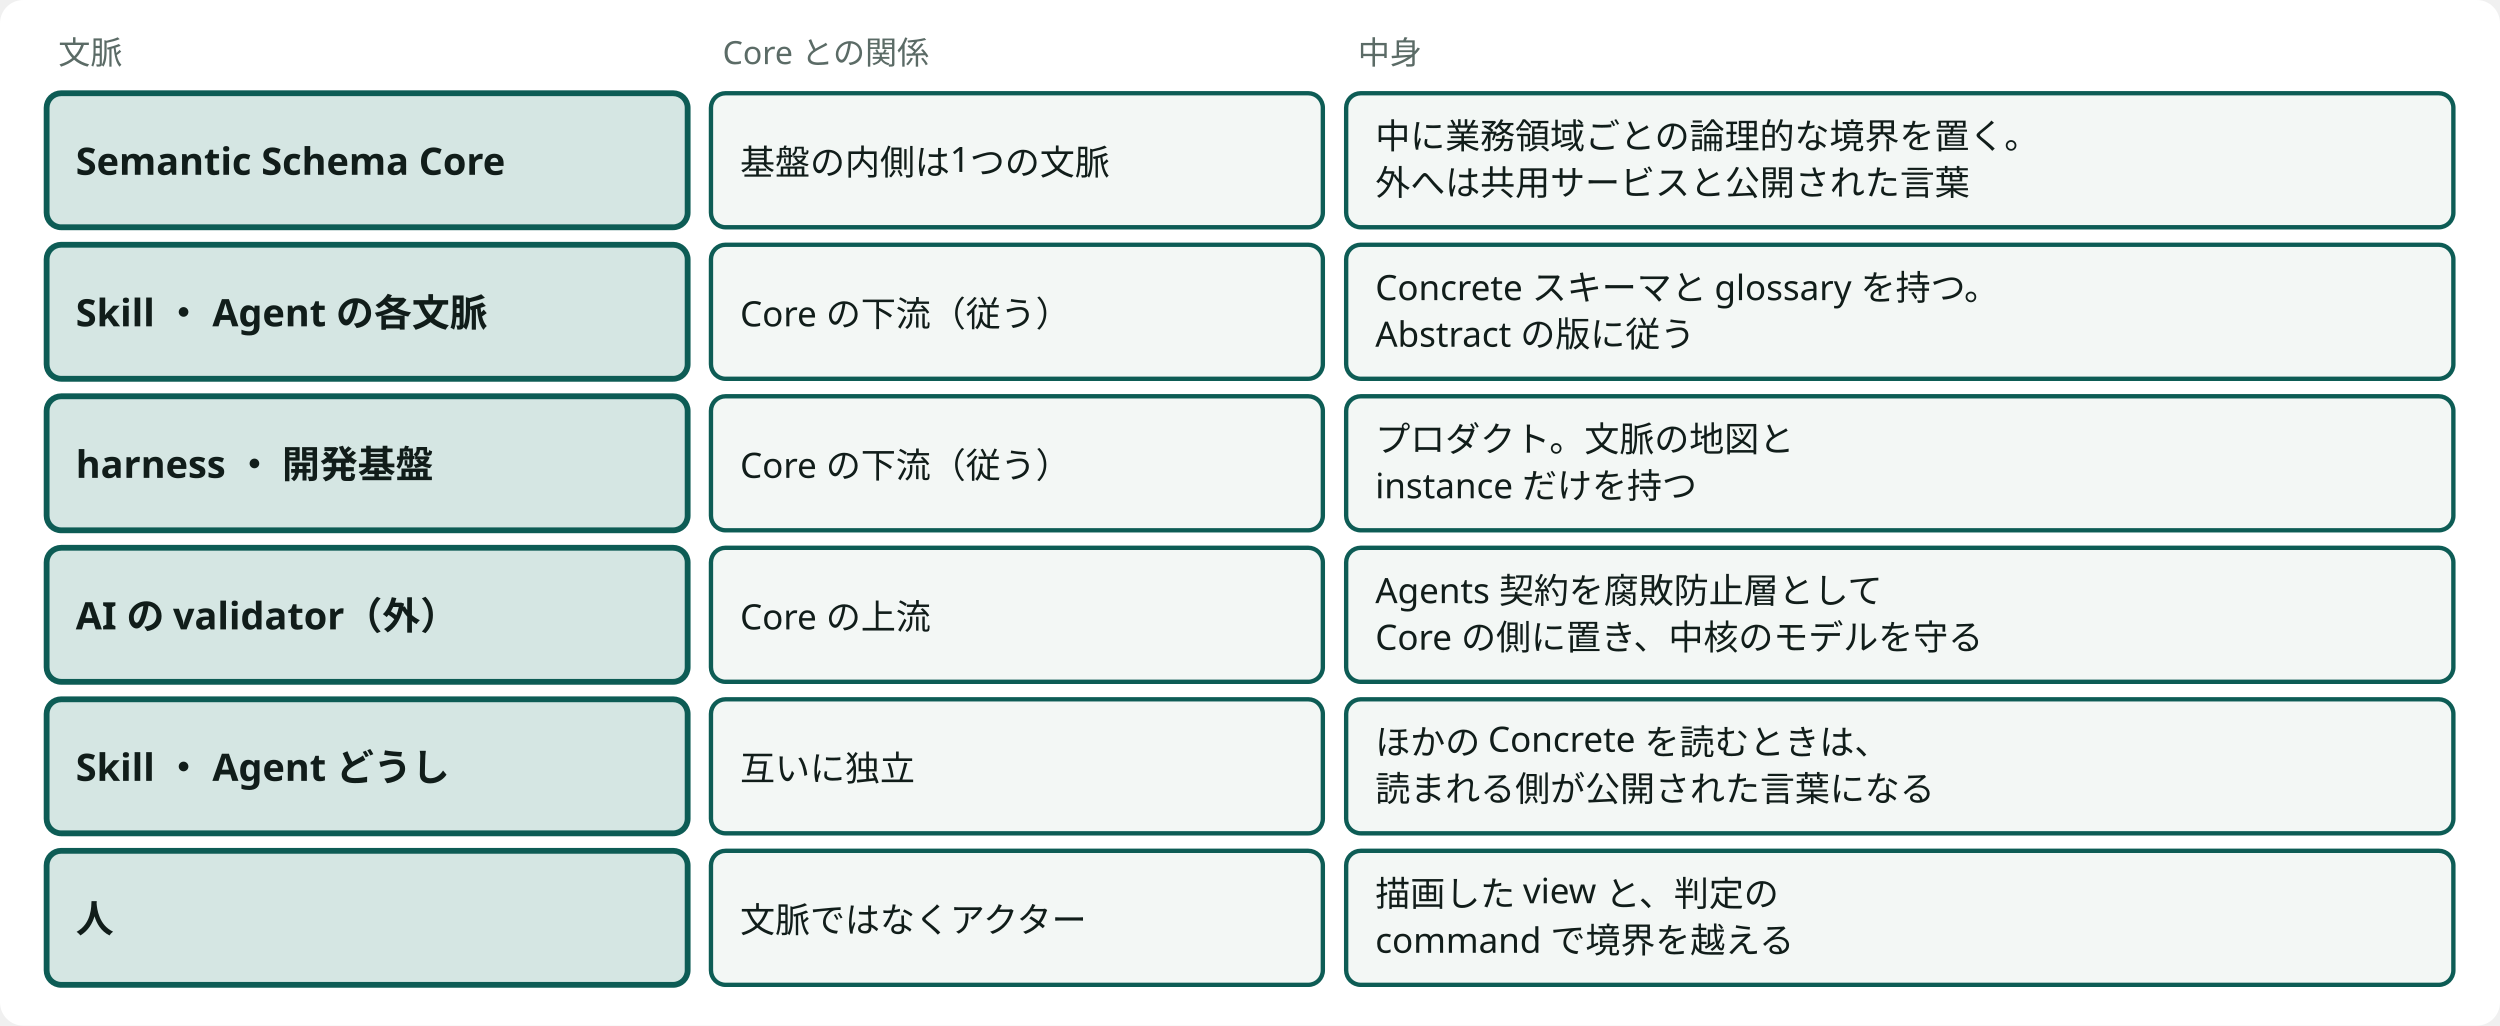
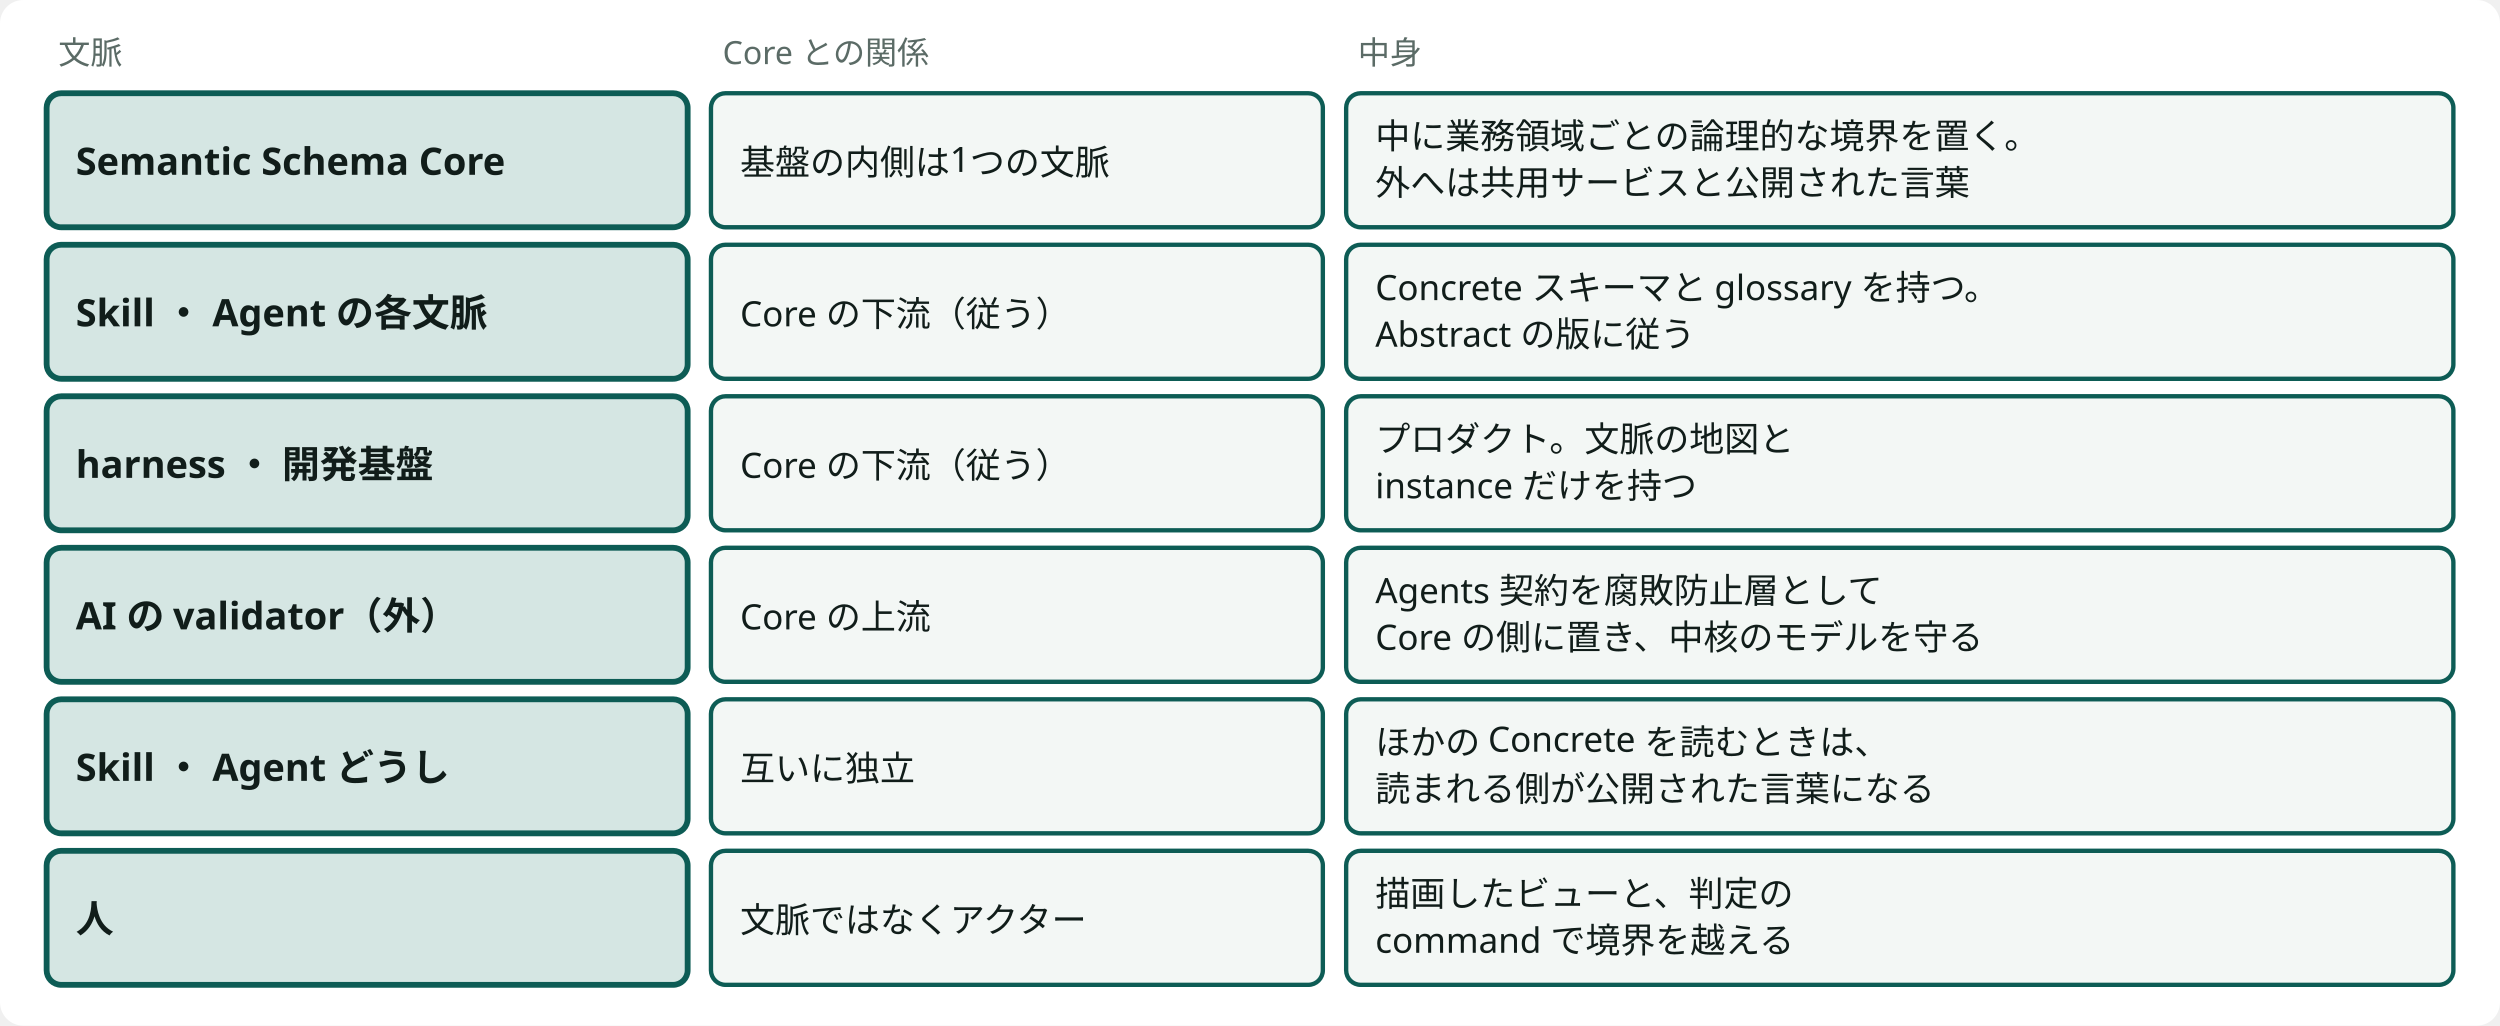
<svg viewBox="0 0 858 352" style="min-width:858px" role="img" aria-label="文脈の地図：Semantic Schema Core と、まわりの文脈との関係" class="dsvg">
  <style data-dsvg="dark">.dsvg .canvas{fill:var(--dsvg-area-fill,#FFFFFF)}.dsvg .note{fill:var(--dsvg-ink-soft,#5B6B66);font-size:11px}.dsvg .box.focus{fill:var(--dsvg-accent-bg,#D5E6E3);stroke:var(--dsvg-accent,#0D5C55)}.dsvg .title{fill:var(--dsvg-ink,#111D1A);font-size:13px;font-weight:700}.dsvg .box{fill:var(--dsvg-box-fill,#F3F7F5);stroke:var(--dsvg-accent,#0D5C55)}.dsvg .label{fill:var(--dsvg-ink,#111D1A);font-size:12px}@media (prefers-color-scheme:dark){:root:not([data-theme="light"]) .dsvg,.dsvg:root:not([data-theme="light"]){--dsvg-area-fill:#22302D;--dsvg-ink-soft:#9DADA8;--dsvg-accent-bg:#173330;--dsvg-accent:#6CC9B8;--dsvg-ink:#E6EEEB;--dsvg-box-fill:#16211E}}:root[data-theme="dark"] .dsvg{--dsvg-area-fill:#22302D;--dsvg-ink-soft:#9DADA8;--dsvg-accent-bg:#173330;--dsvg-accent:#6CC9B8;--dsvg-ink:#E6EEEB;--dsvg-box-fill:#16211E}</style>
  <rect data-dsvg="canvas" class="canvas" x="0.0" y="0.0" width="858.0" height="352.0" fill="#FFFFFF" rx="8" />
  <text class="note" x="20" y="22" font-family="Noto Sans JP, Hiragino Kaku Gothic ProN, sans-serif" font-size="11" fill="#5B6B66">文脈</text>
  <text class="note" x="248" y="22" font-family="Noto Sans JP, Hiragino Kaku Gothic ProN, sans-serif" font-size="11" fill="#5B6B66">Core との関係</text>
  <text class="note" x="466" y="22" font-family="Noto Sans JP, Hiragino Kaku Gothic ProN, sans-serif" font-size="11" fill="#5B6B66">中身</text>
  <rect class="box focus" x="16" y="32" width="220" height="46" fill="#D5E6E3" stroke="#0D5C55" stroke-width="2" rx="5" />
  <text class="title" x="26" y="60" font-family="Noto Sans JP, Hiragino Kaku Gothic ProN, sans-serif" font-size="13" font-weight="700" fill="#111D1A">Semantic Schema Core</text>
  <rect class="box" x="244" y="32" width="210" height="46" fill="#F3F7F5" stroke="#0D5C55" stroke-width="1.5" rx="5" />
  <text class="label" x="254" y="60" font-family="Noto Sans JP, Hiragino Kaku Gothic ProN, sans-serif" font-size="12" fill="#111D1A">基盤の内側は1つの文脈</text>
  <rect class="box" x="462" y="32" width="380" height="46" fill="#F3F7F5" stroke="#0D5C55" stroke-width="1.5" rx="5" />
  <text class="label" x="472" y="51" font-family="Noto Sans JP, Hiragino Kaku Gothic ProN, sans-serif" font-size="12" fill="#111D1A">中に業務領域ごとの論理的な境界を置く。</text>
  <text class="label" x="472" y="67" font-family="Noto Sans JP, Hiragino Kaku Gothic ProN, sans-serif" font-size="12" fill="#111D1A">外へは共用サービスと公開された言葉</text>
  <rect class="box focus" x="16" y="84" width="220" height="46" fill="#D5E6E3" stroke="#0D5C55" stroke-width="2" rx="5" />
  <text class="title" x="26" y="112" font-family="Noto Sans JP, Hiragino Kaku Gothic ProN, sans-serif" font-size="13" font-weight="700" fill="#111D1A">Skill ・ Agent の各文脈</text>
  <rect class="box" x="244" y="84" width="210" height="46" fill="#F3F7F5" stroke="#0D5C55" stroke-width="1.5" rx="5" />
  <text class="label" x="254" y="112" font-family="Noto Sans JP, Hiragino Kaku Gothic ProN, sans-serif" font-size="12" fill="#111D1A">Core の下流（従う）</text>
  <rect class="box" x="462" y="84" width="380" height="46" fill="#F3F7F5" stroke="#0D5C55" stroke-width="1.5" rx="5" />
  <text class="label" x="472" y="103" font-family="Noto Sans JP, Hiragino Kaku Gothic ProN, sans-serif" font-size="12" fill="#111D1A">Concrete スキーマと glossary を持つ。</text>
  <text class="label" x="472" y="119" font-family="Noto Sans JP, Hiragino Kaku Gothic ProN, sans-serif" font-size="12" fill="#111D1A">Abstract の版に従う</text>
  <rect class="box focus" x="16" y="136" width="220" height="46" fill="#D5E6E3" stroke="#0D5C55" stroke-width="2" rx="5" />
  <text class="title" x="26" y="164" font-family="Noto Sans JP, Hiragino Kaku Gothic ProN, sans-serif" font-size="13" font-weight="700" fill="#111D1A">harness ・ 開発基盤</text>
  <rect class="box" x="244" y="136" width="210" height="46" fill="#F3F7F5" stroke="#0D5C55" stroke-width="1.5" rx="5" />
  <text class="label" x="254" y="164" font-family="Noto Sans JP, Hiragino Kaku Gothic ProN, sans-serif" font-size="12" fill="#111D1A">Core の下流（従う）</text>
  <rect class="box" x="462" y="136" width="380" height="46" fill="#F3F7F5" stroke="#0D5C55" stroke-width="1.5" rx="5" />
  <text class="label" x="472" y="155" font-family="Noto Sans JP, Hiragino Kaku Gothic ProN, sans-serif" font-size="12" fill="#111D1A">プロダクト。文脈の地図と</text>
  <text class="label" x="472" y="171" font-family="Noto Sans JP, Hiragino Kaku Gothic ProN, sans-serif" font-size="12" fill="#111D1A">instance だけを持つ</text>
  <rect class="box focus" x="16" y="188" width="220" height="46" fill="#D5E6E3" stroke="#0D5C55" stroke-width="2" rx="5" />
  <text class="title" x="26" y="216" font-family="Noto Sans JP, Hiragino Kaku Gothic ProN, sans-serif" font-size="13" font-weight="700" fill="#111D1A">AI の validator（外）</text>
  <rect class="box" x="244" y="188" width="210" height="46" fill="#F3F7F5" stroke="#0D5C55" stroke-width="1.5" rx="5" />
  <text class="label" x="254" y="216" font-family="Noto Sans JP, Hiragino Kaku Gothic ProN, sans-serif" font-size="12" fill="#111D1A">Core の上流</text>
  <rect class="box" x="462" y="188" width="380" height="46" fill="#F3F7F5" stroke="#0D5C55" stroke-width="1.5" rx="5" />
  <text class="label" x="472" y="207" font-family="Noto Sans JP, Hiragino Kaku Gothic ProN, sans-serif" font-size="12" fill="#111D1A">Agents 契約を腐敗防止層として</text>
  <text class="label" x="472" y="223" font-family="Noto Sans JP, Hiragino Kaku Gothic ProN, sans-serif" font-size="12" fill="#111D1A">Core の側に置き、中核のモデルを守る</text>
  <rect class="box focus" x="16" y="240" width="220" height="46" fill="#D5E6E3" stroke="#0D5C55" stroke-width="2" rx="5" />
  <text class="title" x="26" y="268" font-family="Noto Sans JP, Hiragino Kaku Gothic ProN, sans-serif" font-size="13" font-weight="700" fill="#111D1A">Skill ・ Agent どうし</text>
  <rect class="box" x="244" y="240" width="210" height="46" fill="#F3F7F5" stroke="#0D5C55" stroke-width="1.5" rx="5" />
  <text class="label" x="254" y="268" font-family="Noto Sans JP, Hiragino Kaku Gothic ProN, sans-serif" font-size="12" fill="#111D1A">互いに独立</text>
  <rect class="box" x="462" y="240" width="380" height="46" fill="#F3F7F5" stroke="#0D5C55" stroke-width="1.5" rx="5" />
  <text class="label" x="472" y="259" font-family="Noto Sans JP, Hiragino Kaku Gothic ProN, sans-serif" font-size="12" fill="#111D1A">ほかの Concrete を読むときは、</text>
  <text class="label" x="472" y="275" font-family="Noto Sans JP, Hiragino Kaku Gothic ProN, sans-serif" font-size="12" fill="#111D1A">読まれる側が公開された言葉になる</text>
  <rect class="box focus" x="16" y="292" width="220" height="46" fill="#D5E6E3" stroke="#0D5C55" stroke-width="2" rx="5" />
  <text class="title" x="26" y="320" font-family="Noto Sans JP, Hiragino Kaku Gothic ProN, sans-serif" font-size="13" font-weight="700" fill="#111D1A">人</text>
  <rect class="box" x="244" y="292" width="210" height="46" fill="#F3F7F5" stroke="#0D5C55" stroke-width="1.5" rx="5" />
  <text class="label" x="254" y="320" font-family="Noto Sans JP, Hiragino Kaku Gothic ProN, sans-serif" font-size="12" fill="#111D1A">文脈ではなくアクター</text>
  <rect class="box" x="462" y="292" width="380" height="46" fill="#F3F7F5" stroke="#0D5C55" stroke-width="1.5" rx="5" />
-   <text class="label" x="472" y="311" font-family="Noto Sans JP, Hiragino Kaku Gothic ProN, sans-serif" font-size="12" fill="#111D1A">描画した view と、判定の</text>
+   <text class="label" x="472" y="311" font-family="Noto Sans JP, Hiragino Kaku Gothic ProN, sans-serif" font-size="12" fill="#111D1A">描画したビューと、判定の</text>
  <text class="label" x="472" y="327" font-family="Noto Sans JP, Hiragino Kaku Gothic ProN, sans-serif" font-size="12" fill="#111D1A">command で境界を越える</text>
</svg>
